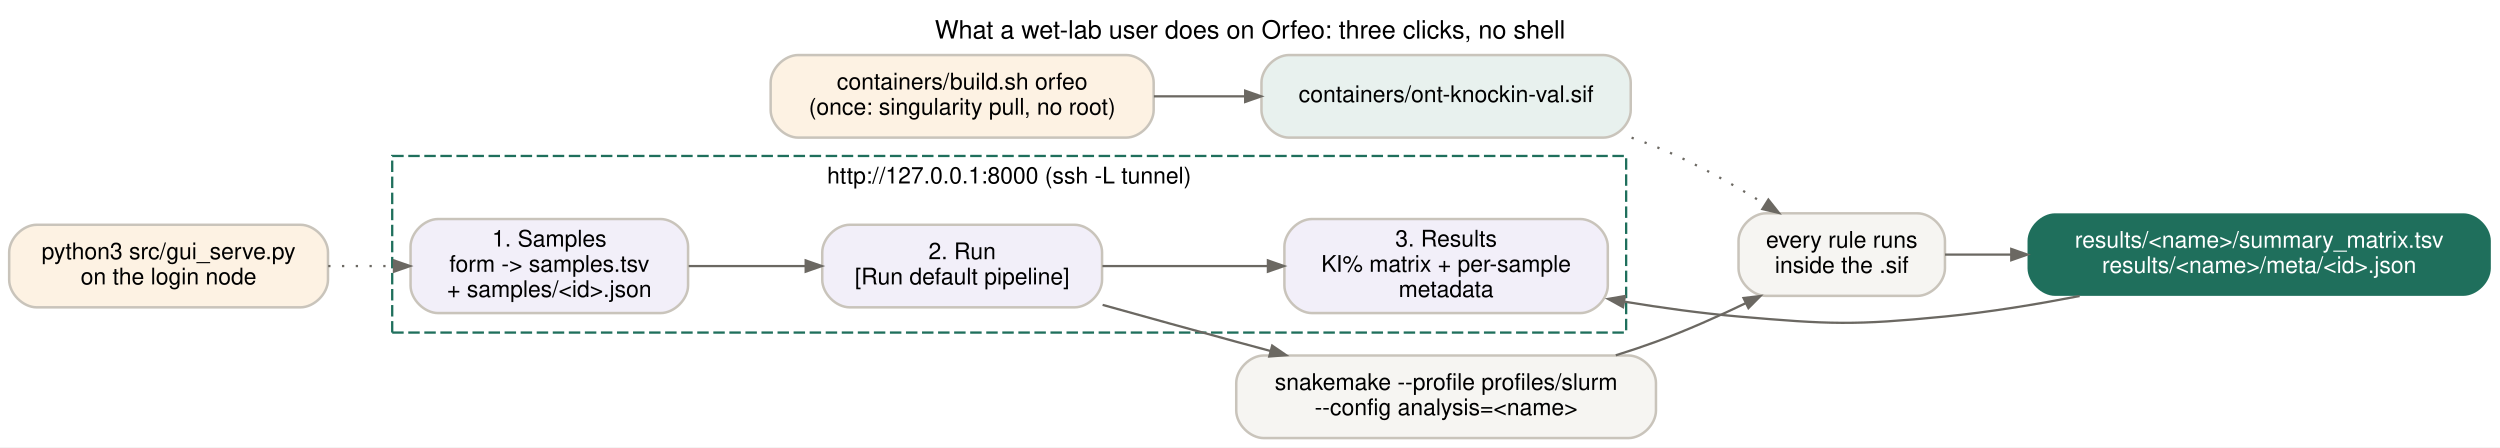
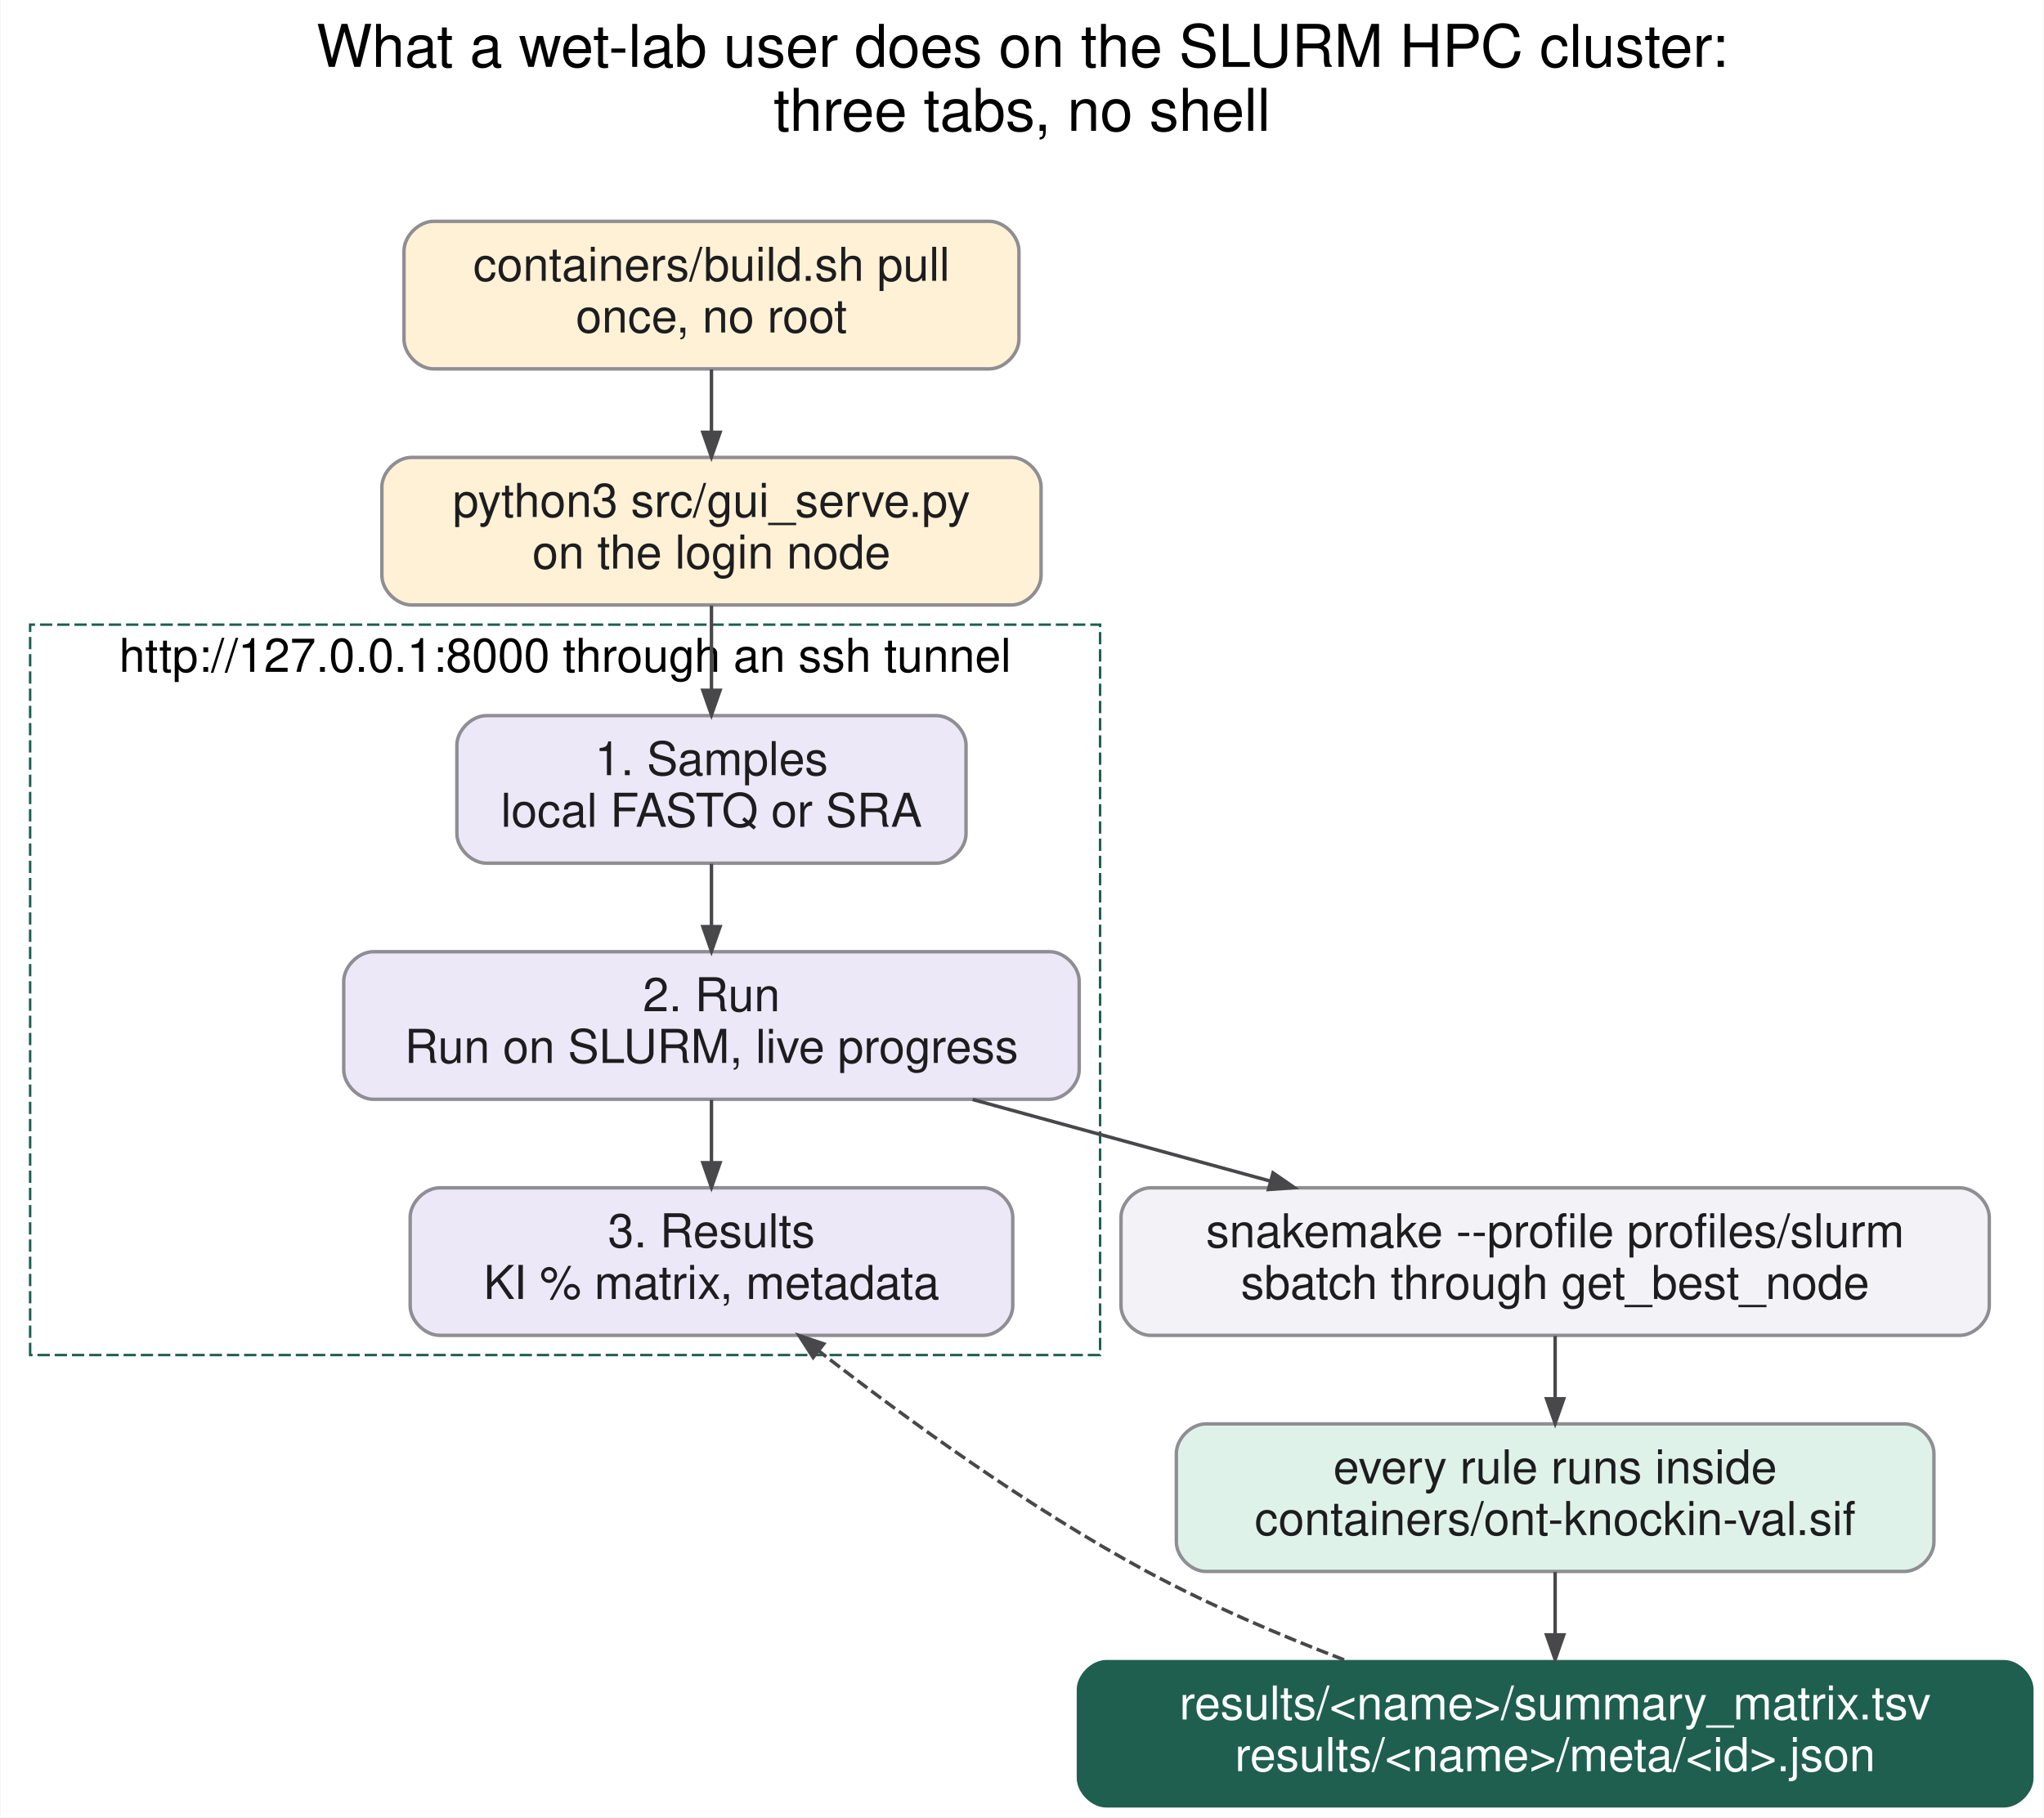
- <svg xmlns="http://www.w3.org/2000/svg" width="1090pt" height="195pt" viewBox="0.00 0.00 1090.00 195.00">
-   <g id="graph0" class="graph" transform="scale(1 1) rotate(0) translate(4 191)">
-     <polygon fill="white" stroke="transparent" points="-4,4 -4,-191 1086,-191 1086,4 -4,4" />
-     <text text-anchor="middle" x="541" y="-174.2" font-family="Helvetica,sans-Serif" font-size="11.00">What a wet-lab user does on Orfeo: three clicks, no shell</text>
+ <svg xmlns="http://www.w3.org/2000/svg" width="831pt" height="739pt" viewBox="0.00 0.00 830.50 739.00">
+   <g id="graph0" class="graph" transform="scale(1 1) rotate(0) translate(4 735)">
+     <polygon fill="white" stroke="transparent" points="-4,4 -4,-735 826.5,-735 826.5,4 -4,4" />
+     <text text-anchor="middle" x="411.25" y="-707.8" font-family="Helvetica,sans-Serif" font-size="24.00">What a wet-lab user does on the SLURM HPC cluster:</text>
+     <text text-anchor="middle" x="411.25" y="-681.8" font-family="Helvetica,sans-Serif" font-size="24.00">three tabs, no shell</text>
+     <text text-anchor="middle" x="411.25" y="-655.8" font-family="Helvetica,sans-Serif" font-size="24.00"> </text>
    <g id="clust1" class="cluster">
-       <polygon fill="white" stroke="#1f6f5c" stroke-dasharray="5,2" points="167,-46 167,-123 705,-123 705,-46 167,-46" />
-       <text text-anchor="middle" x="436" y="-111" font-family="Helvetica,sans-Serif" font-size="10.00">http://127.0.0.1:8000 (ssh -L tunnel)</text>
+       <polygon fill="white" stroke="#1f5f4f" stroke-dasharray="5,2" points="8,-184 8,-481 443,-481 443,-184 8,-184" />
+       <text text-anchor="middle" x="225.5" y="-461.8" font-family="Helvetica,sans-Serif" font-size="19.00">http://127.0.0.1:8000 through an ssh tunnel</text>
    </g>
    <g id="node1" class="node">
-       <path fill="#fdf2e3" stroke="#c9c4bb" stroke-width="1.1" d="M487,-167C487,-167 344,-167 344,-167 338,-167 332,-161 332,-155 332,-155 332,-143 332,-143 332,-137 338,-131 344,-131 344,-131 487,-131 487,-131 493,-131 499,-137 499,-143 499,-143 499,-155 499,-155 499,-161 493,-167 487,-167" />
-       <text text-anchor="middle" x="415.5" y="-152" font-family="Helvetica,sans-Serif" font-size="10.00">containers/build.sh orfeo</text>
-       <text text-anchor="middle" x="415.5" y="-141" font-family="Helvetica,sans-Serif" font-size="10.00">(once: singularity pull, no root)</text>
+       <path fill="#fff1d6" stroke="#8e8e93" stroke-width="1.4" d="M398,-645C398,-645 172,-645 172,-645 166,-645 160,-639 160,-633 160,-633 160,-597 160,-597 160,-591 166,-585 172,-585 172,-585 398,-585 398,-585 404,-585 410,-591 410,-597 410,-597 410,-633 410,-633 410,-639 404,-645 398,-645" />
+       <text text-anchor="middle" x="285" y="-620.8" font-family="Helvetica,sans-Serif" font-size="19.00" fill="#1d1d1f">containers/build.sh pull</text>
+       <text text-anchor="middle" x="285" y="-599.8" font-family="Helvetica,sans-Serif" font-size="19.00" fill="#1d1d1f">once, no root</text>
    </g>
    <g id="node2" class="node">
-       <path fill="#e8f1ee" stroke="#c9c4bb" stroke-width="1.1" d="M695,-167C695,-167 558,-167 558,-167 552,-167 546,-161 546,-155 546,-155 546,-143 546,-143 546,-137 552,-131 558,-131 558,-131 695,-131 695,-131 701,-131 707,-137 707,-143 707,-143 707,-155 707,-155 707,-161 701,-167 695,-167" />
-       <text text-anchor="middle" x="626.5" y="-146.5" font-family="Helvetica,sans-Serif" font-size="10.00">containers/ont-knockin-val.sif</text>
+       <path fill="#fff1d6" stroke="#8e8e93" stroke-width="1.4" d="M407,-549C407,-549 163,-549 163,-549 157,-549 151,-543 151,-537 151,-537 151,-501 151,-501 151,-495 157,-489 163,-489 163,-489 407,-489 407,-489 413,-489 419,-495 419,-501 419,-501 419,-537 419,-537 419,-543 413,-549 407,-549" />
+       <text text-anchor="middle" x="285" y="-524.8" font-family="Helvetica,sans-Serif" font-size="19.00" fill="#1d1d1f">python3 src/gui_serve.py</text>
+       <text text-anchor="middle" x="285" y="-503.8" font-family="Helvetica,sans-Serif" font-size="19.00" fill="#1d1d1f">on the login node</text>
    </g>
    <g id="edge1" class="edge">
-       <path fill="none" stroke="#6b6862" d="M499.1,-149C512.1,-149 525.57,-149 538.66,-149" />
-       <polygon fill="#6b6862" stroke="#6b6862" points="538.89,-151.45 545.89,-149 538.89,-146.55 538.89,-151.45" />
+       <path fill="none" stroke="#48484a" stroke-width="1.4" d="M285,-584.77C285,-576.73 285,-567.87 285,-559.35" />
+       <polygon fill="#48484a" stroke="#48484a" stroke-width="1.4" points="288.5,-559.21 285,-549.21 281.5,-559.21 288.5,-559.21" />
+     </g>
+     <g id="node3" class="node">
+       <path fill="#ece8f7" stroke="#8e8e93" stroke-width="1.4" d="M376.5,-444C376.5,-444 193.5,-444 193.5,-444 187.5,-444 181.5,-438 181.5,-432 181.5,-432 181.5,-396 181.5,-396 181.5,-390 187.5,-384 193.5,-384 193.5,-384 376.5,-384 376.5,-384 382.5,-384 388.5,-390 388.5,-396 388.5,-396 388.5,-432 388.5,-432 388.5,-438 382.5,-444 376.5,-444" />
+       <text text-anchor="middle" x="285" y="-419.8" font-family="Helvetica,sans-Serif" font-size="19.00" fill="#1d1d1f">1. Samples</text>
+       <text text-anchor="middle" x="285" y="-398.8" font-family="Helvetica,sans-Serif" font-size="19.00" fill="#1d1d1f">local FASTQ or SRA</text>
+     </g>
+     <g id="edge2" class="edge">
+       <path fill="none" stroke="#48484a" stroke-width="1.4" d="M285,-488.76C285,-478.1 285,-465.87 285,-454.48" />
+       <polygon fill="#48484a" stroke="#48484a" stroke-width="1.4" points="288.5,-454.31 285,-444.31 281.5,-454.31 288.5,-454.31" />
+     </g>
+     <g id="node4" class="node">
+       <path fill="#ece8f7" stroke="#8e8e93" stroke-width="1.4" d="M422.5,-348C422.5,-348 147.5,-348 147.5,-348 141.5,-348 135.5,-342 135.5,-336 135.5,-336 135.5,-300 135.5,-300 135.5,-294 141.5,-288 147.5,-288 147.5,-288 422.5,-288 422.5,-288 428.5,-288 434.5,-294 434.5,-300 434.5,-300 434.5,-336 434.5,-336 434.5,-342 428.5,-348 422.5,-348" />
+       <text text-anchor="middle" x="285" y="-323.8" font-family="Helvetica,sans-Serif" font-size="19.00" fill="#1d1d1f">2. Run</text>
+       <text text-anchor="middle" x="285" y="-302.8" font-family="Helvetica,sans-Serif" font-size="19.00" fill="#1d1d1f">Run on SLURM, live progress</text>
+     </g>
+     <g id="edge3" class="edge">
+       <path fill="none" stroke="#48484a" stroke-width="1.4" d="M285,-383.77C285,-375.73 285,-366.87 285,-358.35" />
+       <polygon fill="#48484a" stroke="#48484a" stroke-width="1.4" points="288.5,-358.21 285,-348.21 281.5,-358.21 288.5,-358.21" />
+     </g>
+     <g id="node5" class="node">
+       <path fill="#ece8f7" stroke="#8e8e93" stroke-width="1.4" d="M395.5,-252C395.5,-252 174.5,-252 174.5,-252 168.5,-252 162.5,-246 162.5,-240 162.5,-240 162.5,-204 162.5,-204 162.5,-198 168.5,-192 174.5,-192 174.5,-192 395.5,-192 395.5,-192 401.5,-192 407.5,-198 407.5,-204 407.5,-204 407.5,-240 407.5,-240 407.5,-246 401.5,-252 395.5,-252" />
+       <text text-anchor="middle" x="285" y="-227.8" font-family="Helvetica,sans-Serif" font-size="19.00" fill="#1d1d1f">3. Results</text>
+       <text text-anchor="middle" x="285" y="-206.8" font-family="Helvetica,sans-Serif" font-size="19.00" fill="#1d1d1f">KI % matrix, metadata</text>
+     </g>
+     <g id="edge4" class="edge">
+       <path fill="none" stroke="#48484a" stroke-width="1.4" d="M285,-287.77C285,-279.73 285,-270.87 285,-262.35" />
+       <polygon fill="#48484a" stroke="#48484a" stroke-width="1.4" points="288.5,-262.21 285,-252.21 281.5,-262.21 288.5,-262.21" />
+     </g>
+     <g id="node6" class="node">
+       <path fill="#f2f2f7" stroke="#8e8e93" stroke-width="1.4" d="M792.5,-252C792.5,-252 463.5,-252 463.5,-252 457.5,-252 451.5,-246 451.5,-240 451.5,-240 451.5,-204 451.5,-204 451.5,-198 457.5,-192 463.5,-192 463.5,-192 792.5,-192 792.5,-192 798.5,-192 804.5,-198 804.5,-204 804.5,-204 804.5,-240 804.5,-240 804.5,-246 798.5,-252 792.5,-252" />
+       <text text-anchor="middle" x="628" y="-227.8" font-family="Helvetica,sans-Serif" font-size="19.00" fill="#1d1d1f">snakemake --profile profiles/slurm</text>
+       <text text-anchor="middle" x="628" y="-206.8" font-family="Helvetica,sans-Serif" font-size="19.00" fill="#1d1d1f">sbatch through get_best_node</text>
+     </g>
+     <g id="edge5" class="edge">
+       <path fill="none" stroke="#48484a" stroke-width="1.4" d="M391.18,-287.9C429.54,-277.39 473.03,-265.47 512.17,-254.74" />
+       <polygon fill="#48484a" stroke="#48484a" stroke-width="1.4" points="513.31,-258.06 522.03,-252.04 511.46,-251.31 513.31,-258.06" />
+     </g>
+     <g id="node7" class="node">
+       <path fill="#dff2ea" stroke="#8e8e93" stroke-width="1.4" d="M770,-156C770,-156 486,-156 486,-156 480,-156 474,-150 474,-144 474,-144 474,-108 474,-108 474,-102 480,-96 486,-96 486,-96 770,-96 770,-96 776,-96 782,-102 782,-108 782,-108 782,-144 782,-144 782,-150 776,-156 770,-156" />
+       <text text-anchor="middle" x="628" y="-131.8" font-family="Helvetica,sans-Serif" font-size="19.00" fill="#1d1d1f">every rule runs inside</text>
+       <text text-anchor="middle" x="628" y="-110.8" font-family="Helvetica,sans-Serif" font-size="19.00" fill="#1d1d1f">containers/ont-knockin-val.sif</text>
+     </g>
+     <g id="edge6" class="edge">
+       <path fill="none" stroke="#48484a" stroke-width="1.4" d="M628,-191.77C628,-183.73 628,-174.87 628,-166.35" />
+       <polygon fill="#48484a" stroke="#48484a" stroke-width="1.4" points="631.5,-166.21 628,-156.21 624.5,-166.21 631.5,-166.21" />
    </g>
    <g id="node8" class="node">
-       <path fill="#f6f5f2" stroke="#c9c4bb" stroke-width="1.1" d="M832,-98C832,-98 766,-98 766,-98 760,-98 754,-92 754,-86 754,-86 754,-74 754,-74 754,-68 760,-62 766,-62 766,-62 832,-62 832,-62 838,-62 844,-68 844,-74 844,-74 844,-86 844,-86 844,-92 838,-98 832,-98" />
-       <text text-anchor="middle" x="799" y="-83" font-family="Helvetica,sans-Serif" font-size="10.00">every rule runs</text>
-       <text text-anchor="middle" x="799" y="-72" font-family="Helvetica,sans-Serif" font-size="10.00">inside the .sif</text>
+       <path fill="#1f5f4f" stroke="#8e8e93" stroke-width="0" d="M810.5,-60C810.5,-60 445.5,-60 445.5,-60 439.5,-60 433.5,-54 433.5,-48 433.5,-48 433.5,-12 433.5,-12 433.5,-6 439.5,0 445.5,0 445.5,0 810.5,0 810.5,0 816.5,0 822.5,-6 822.5,-12 822.5,-12 822.5,-48 822.5,-48 822.5,-54 816.5,-60 810.5,-60" />
+       <text text-anchor="middle" x="628" y="-35.8" font-family="Helvetica,sans-Serif" font-size="19.00" fill="white">results/&lt;name&gt;/summary_matrix.tsv</text>
+       <text text-anchor="middle" x="628" y="-14.8" font-family="Helvetica,sans-Serif" font-size="19.00" fill="white">results/&lt;name&gt;/meta/&lt;id&gt;.json</text>
+     </g>
+     <g id="edge7" class="edge">
+       <path fill="none" stroke="#48484a" stroke-width="1.4" d="M628,-95.77C628,-87.73 628,-78.87 628,-70.35" />
+       <polygon fill="#48484a" stroke="#48484a" stroke-width="1.4" points="631.5,-70.21 628,-60.21 624.5,-70.21 631.5,-70.21" />
    </g>
    <g id="edge8" class="edge">
-       <path fill="none" stroke="#6b6862" stroke-dasharray="1,5" d="M707.37,-130.97C710.99,-129.72 714.55,-128.4 718,-127 734.31,-120.39 751.28,-110.86 765.36,-102.11" />
-       <polygon fill="#6b6862" stroke="#6b6862" points="767.01,-103.97 771.62,-98.16 764.39,-99.83 767.01,-103.97" />
-     </g>
-     <g id="node3" class="node">
-       <path fill="#fdf2e3" stroke="#c9c4bb" stroke-width="1.1" d="M127,-93C127,-93 12,-93 12,-93 6,-93 0,-87 0,-81 0,-81 0,-69 0,-69 0,-63 6,-57 12,-57 12,-57 127,-57 127,-57 133,-57 139,-63 139,-69 139,-69 139,-81 139,-81 139,-87 133,-93 127,-93" />
-       <text text-anchor="middle" x="69.5" y="-78" font-family="Helvetica,sans-Serif" font-size="10.00">python3 src/gui_serve.py</text>
-       <text text-anchor="middle" x="69.5" y="-67" font-family="Helvetica,sans-Serif" font-size="10.00">on the login node</text>
-     </g>
-     <g id="node4" class="node">
-       <path fill="#f2eff9" stroke="#c9c4bb" stroke-width="1.1" d="M284,-95.5C284,-95.5 187,-95.5 187,-95.5 181,-95.5 175,-89.5 175,-83.5 175,-83.5 175,-66.5 175,-66.5 175,-60.5 181,-54.5 187,-54.5 187,-54.5 284,-54.5 284,-54.5 290,-54.5 296,-60.5 296,-66.5 296,-66.5 296,-83.5 296,-83.5 296,-89.5 290,-95.5 284,-95.5" />
-       <text text-anchor="middle" x="235.5" y="-83.5" font-family="Helvetica,sans-Serif" font-size="10.00">1. Samples</text>
-       <text text-anchor="middle" x="235.5" y="-72.5" font-family="Helvetica,sans-Serif" font-size="10.00">form -&gt; samples.tsv</text>
-       <text text-anchor="middle" x="235.5" y="-61.5" font-family="Helvetica,sans-Serif" font-size="10.00">+ samples/&lt;id&gt;.json</text>
-     </g>
-     <g id="edge2" class="edge">
-       <path fill="none" stroke="#6b6862" stroke-dasharray="1,5" d="M139.1,-75C148.54,-75 158.23,-75 167.64,-75" />
-       <polygon fill="#6b6862" stroke="#6b6862" points="167.77,-77.45 174.77,-75 167.77,-72.55 167.77,-77.45" />
-     </g>
-     <g id="node5" class="node">
-       <path fill="#f2eff9" stroke="#c9c4bb" stroke-width="1.1" d="M464.5,-93C464.5,-93 366.5,-93 366.5,-93 360.5,-93 354.5,-87 354.5,-81 354.5,-81 354.5,-69 354.5,-69 354.5,-63 360.5,-57 366.5,-57 366.5,-57 464.5,-57 464.5,-57 470.5,-57 476.5,-63 476.5,-69 476.5,-69 476.5,-81 476.5,-81 476.5,-87 470.5,-93 464.5,-93" />
-       <text text-anchor="middle" x="415.5" y="-78" font-family="Helvetica,sans-Serif" font-size="10.00">2. Run</text>
-       <text text-anchor="middle" x="415.5" y="-67" font-family="Helvetica,sans-Serif" font-size="10.00">[Run default pipeline]</text>
-     </g>
-     <g id="edge3" class="edge">
-       <path fill="none" stroke="#6b6862" d="M296.27,-75C312.62,-75 330.45,-75 347.18,-75" />
-       <polygon fill="#6b6862" stroke="#6b6862" points="347.28,-77.45 354.28,-75 347.28,-72.55 347.28,-77.45" />
-     </g>
-     <g id="node6" class="node">
-       <path fill="#f2eff9" stroke="#c9c4bb" stroke-width="1.1" d="M685,-95.5C685,-95.5 568,-95.5 568,-95.5 562,-95.5 556,-89.5 556,-83.5 556,-83.5 556,-66.5 556,-66.5 556,-60.5 562,-54.5 568,-54.5 568,-54.5 685,-54.5 685,-54.5 691,-54.5 697,-60.5 697,-66.5 697,-66.5 697,-83.5 697,-83.5 697,-89.5 691,-95.5 685,-95.5" />
-       <text text-anchor="middle" x="626.5" y="-83.5" font-family="Helvetica,sans-Serif" font-size="10.00">3. Results</text>
-       <text text-anchor="middle" x="626.5" y="-72.5" font-family="Helvetica,sans-Serif" font-size="10.00">KI% matrix + per-sample</text>
-       <text text-anchor="middle" x="626.5" y="-61.5" font-family="Helvetica,sans-Serif" font-size="10.00">metadata</text>
-     </g>
-     <g id="edge4" class="edge">
-       <path fill="none" stroke="#6b6862" d="M476.67,-75C499.07,-75 524.82,-75 548.52,-75" />
-       <polygon fill="#6b6862" stroke="#6b6862" points="548.81,-77.45 555.81,-75 548.81,-72.55 548.81,-77.45" />
-     </g>
-     <g id="node7" class="node">
-       <path fill="#f6f5f2" stroke="#c9c4bb" stroke-width="1.1" d="M706,-36C706,-36 547,-36 547,-36 541,-36 535,-30 535,-24 535,-24 535,-12 535,-12 535,-6 541,0 547,0 547,0 706,0 706,0 712,0 718,-6 718,-12 718,-12 718,-24 718,-24 718,-30 712,-36 706,-36" />
-       <text text-anchor="middle" x="626.5" y="-21" font-family="Helvetica,sans-Serif" font-size="10.00">snakemake --profile profiles/slurm</text>
-       <text text-anchor="middle" x="626.5" y="-10" font-family="Helvetica,sans-Serif" font-size="10.00">--config analysis=&lt;name&gt;</text>
-     </g>
-     <g id="edge5" class="edge">
-       <path fill="none" stroke="#6b6862" d="M476.74,-58.07C495.4,-52.87 516.04,-47.15 535,-42 539.85,-40.68 544.85,-39.33 549.9,-37.97" />
-       <polygon fill="#6b6862" stroke="#6b6862" points="550.67,-40.31 556.79,-36.13 549.4,-35.57 550.67,-40.31" />
-     </g>
-     <g id="edge6" class="edge">
-       <path fill="none" stroke="#6b6862" d="M700.48,-36.1C706.45,-37.96 712.35,-39.93 718,-42 731.03,-46.78 744.82,-52.91 757.21,-58.85" />
-       <polygon fill="#6b6862" stroke="#6b6862" points="756.18,-61.07 763.55,-61.93 758.32,-56.67 756.18,-61.07" />
-     </g>
-     <g id="node9" class="node">
-       <path fill="#1f6f5c" stroke="#c9c4bb" stroke-width="0" d="M1070,-98C1070,-98 892,-98 892,-98 886,-98 880,-92 880,-86 880,-86 880,-74 880,-74 880,-68 886,-62 892,-62 892,-62 1070,-62 1070,-62 1076,-62 1082,-68 1082,-74 1082,-74 1082,-86 1082,-86 1082,-92 1076,-98 1070,-98" />
-       <text text-anchor="middle" x="981" y="-83" font-family="Helvetica,sans-Serif" font-size="10.00" fill="white">results/&lt;name&gt;/summary_matrix.tsv</text>
-       <text text-anchor="middle" x="981" y="-72" font-family="Helvetica,sans-Serif" font-size="10.00" fill="white">results/&lt;name&gt;/meta/&lt;id&gt;.json</text>
-     </g>
-     <g id="edge7" class="edge">
-       <path fill="none" stroke="#6b6862" d="M844.03,-80C853,-80 862.79,-80 872.89,-80" />
-       <polygon fill="#6b6862" stroke="#6b6862" points="872.91,-82.45 879.91,-80 872.91,-77.55 872.91,-82.45" />
-     </g>
-     <g id="edge9" class="edge">
-       <path fill="none" stroke="#6b6862" d="M902.72,-61.93C883.63,-58.23 863.17,-54.88 844,-53 804.19,-49.09 793.85,-49.56 754,-53 737.77,-54.4 720.51,-56.79 704.11,-59.5" />
-       <polygon fill="#6b6862" stroke="#6b6862" points="703.64,-57.09 697.15,-60.67 704.46,-61.93 703.64,-57.09" />
+       <path fill="none" stroke="#48484a" stroke-width="1.4" stroke-dasharray="5,2" d="M542.2,-60.06C515.87,-70.17 487.21,-82.42 462,-96 413.86,-121.93 363.33,-158.71 328.64,-185.66" />
+       <polygon fill="#48484a" stroke="#48484a" stroke-width="1.4" points="326.33,-183.02 320.61,-191.94 330.64,-188.54 326.33,-183.02" />
    </g>
  </g>
</svg>
